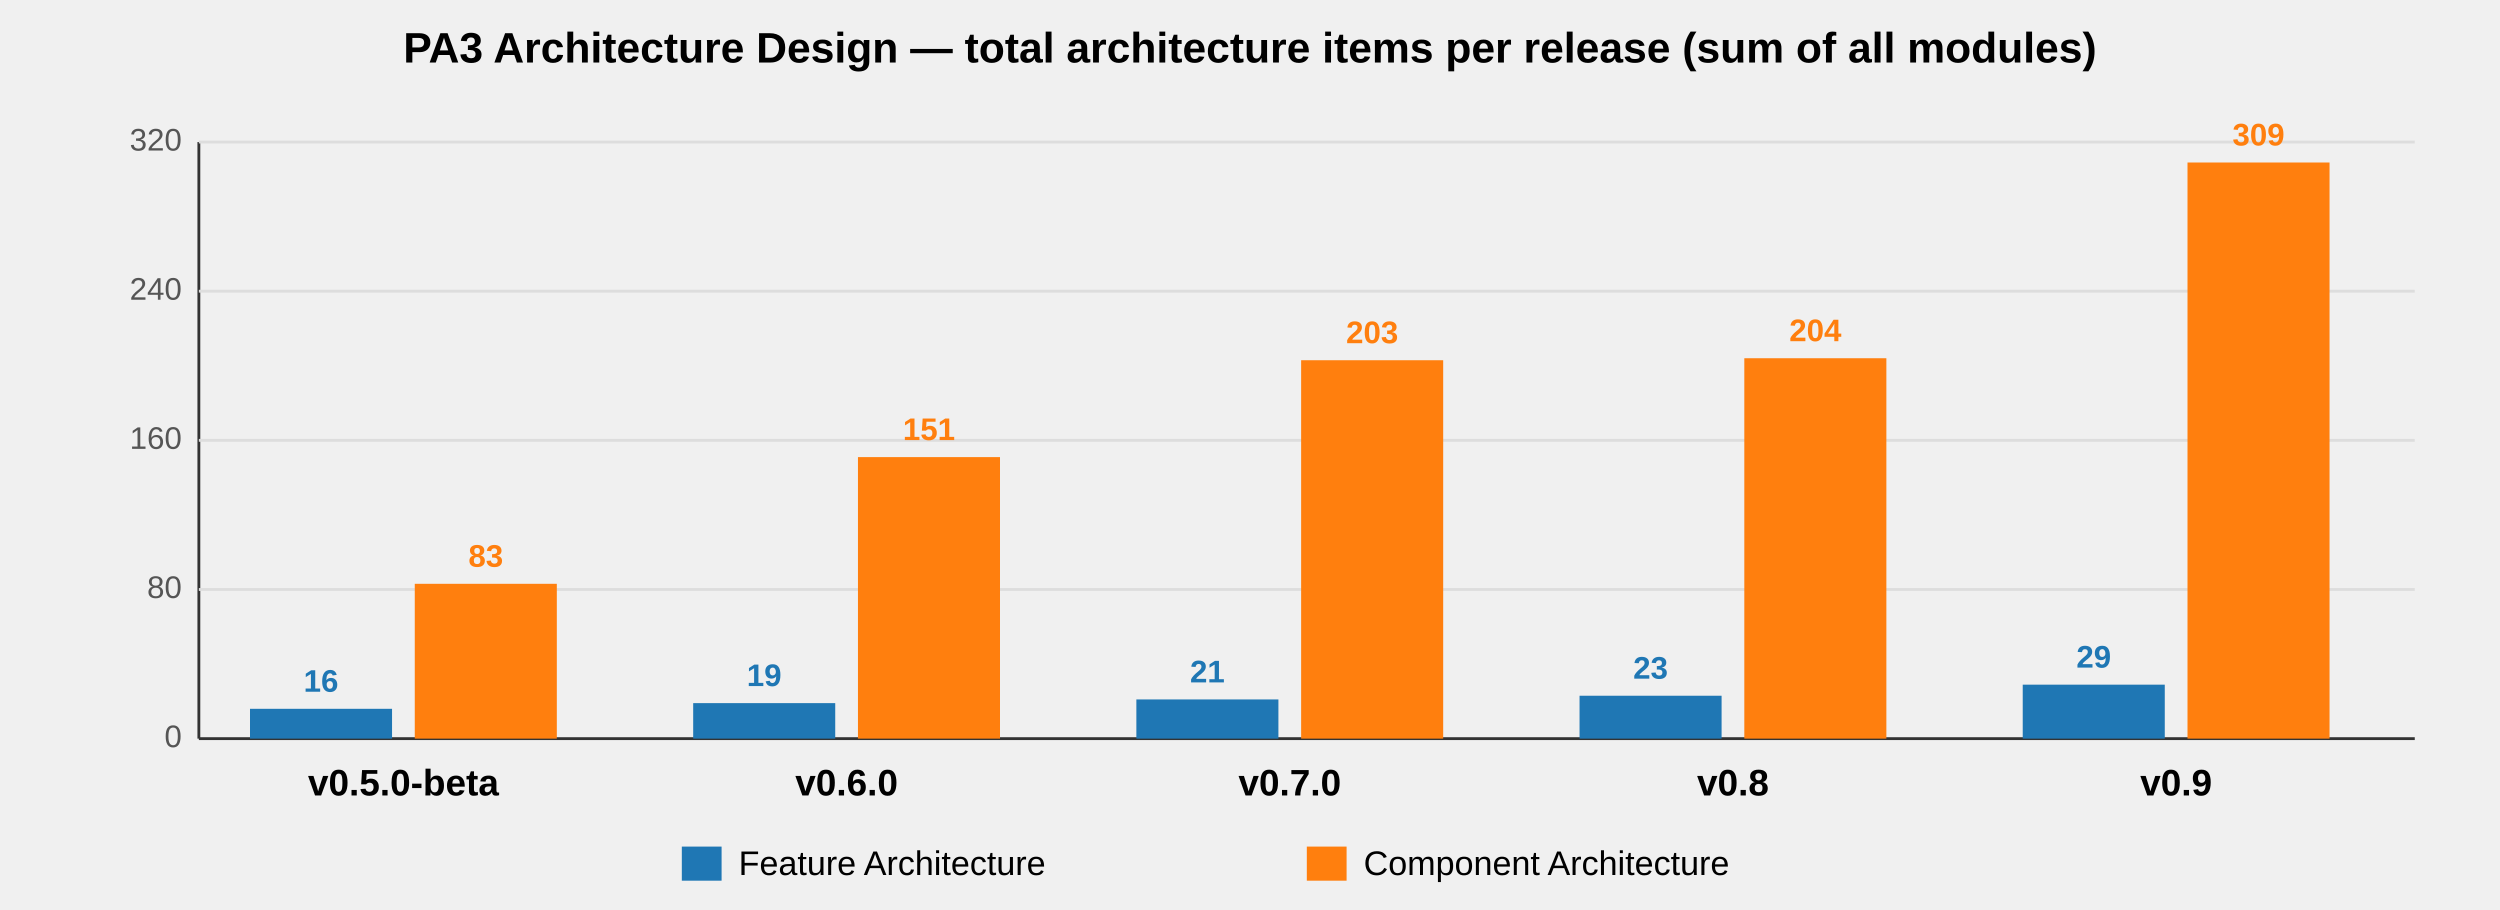
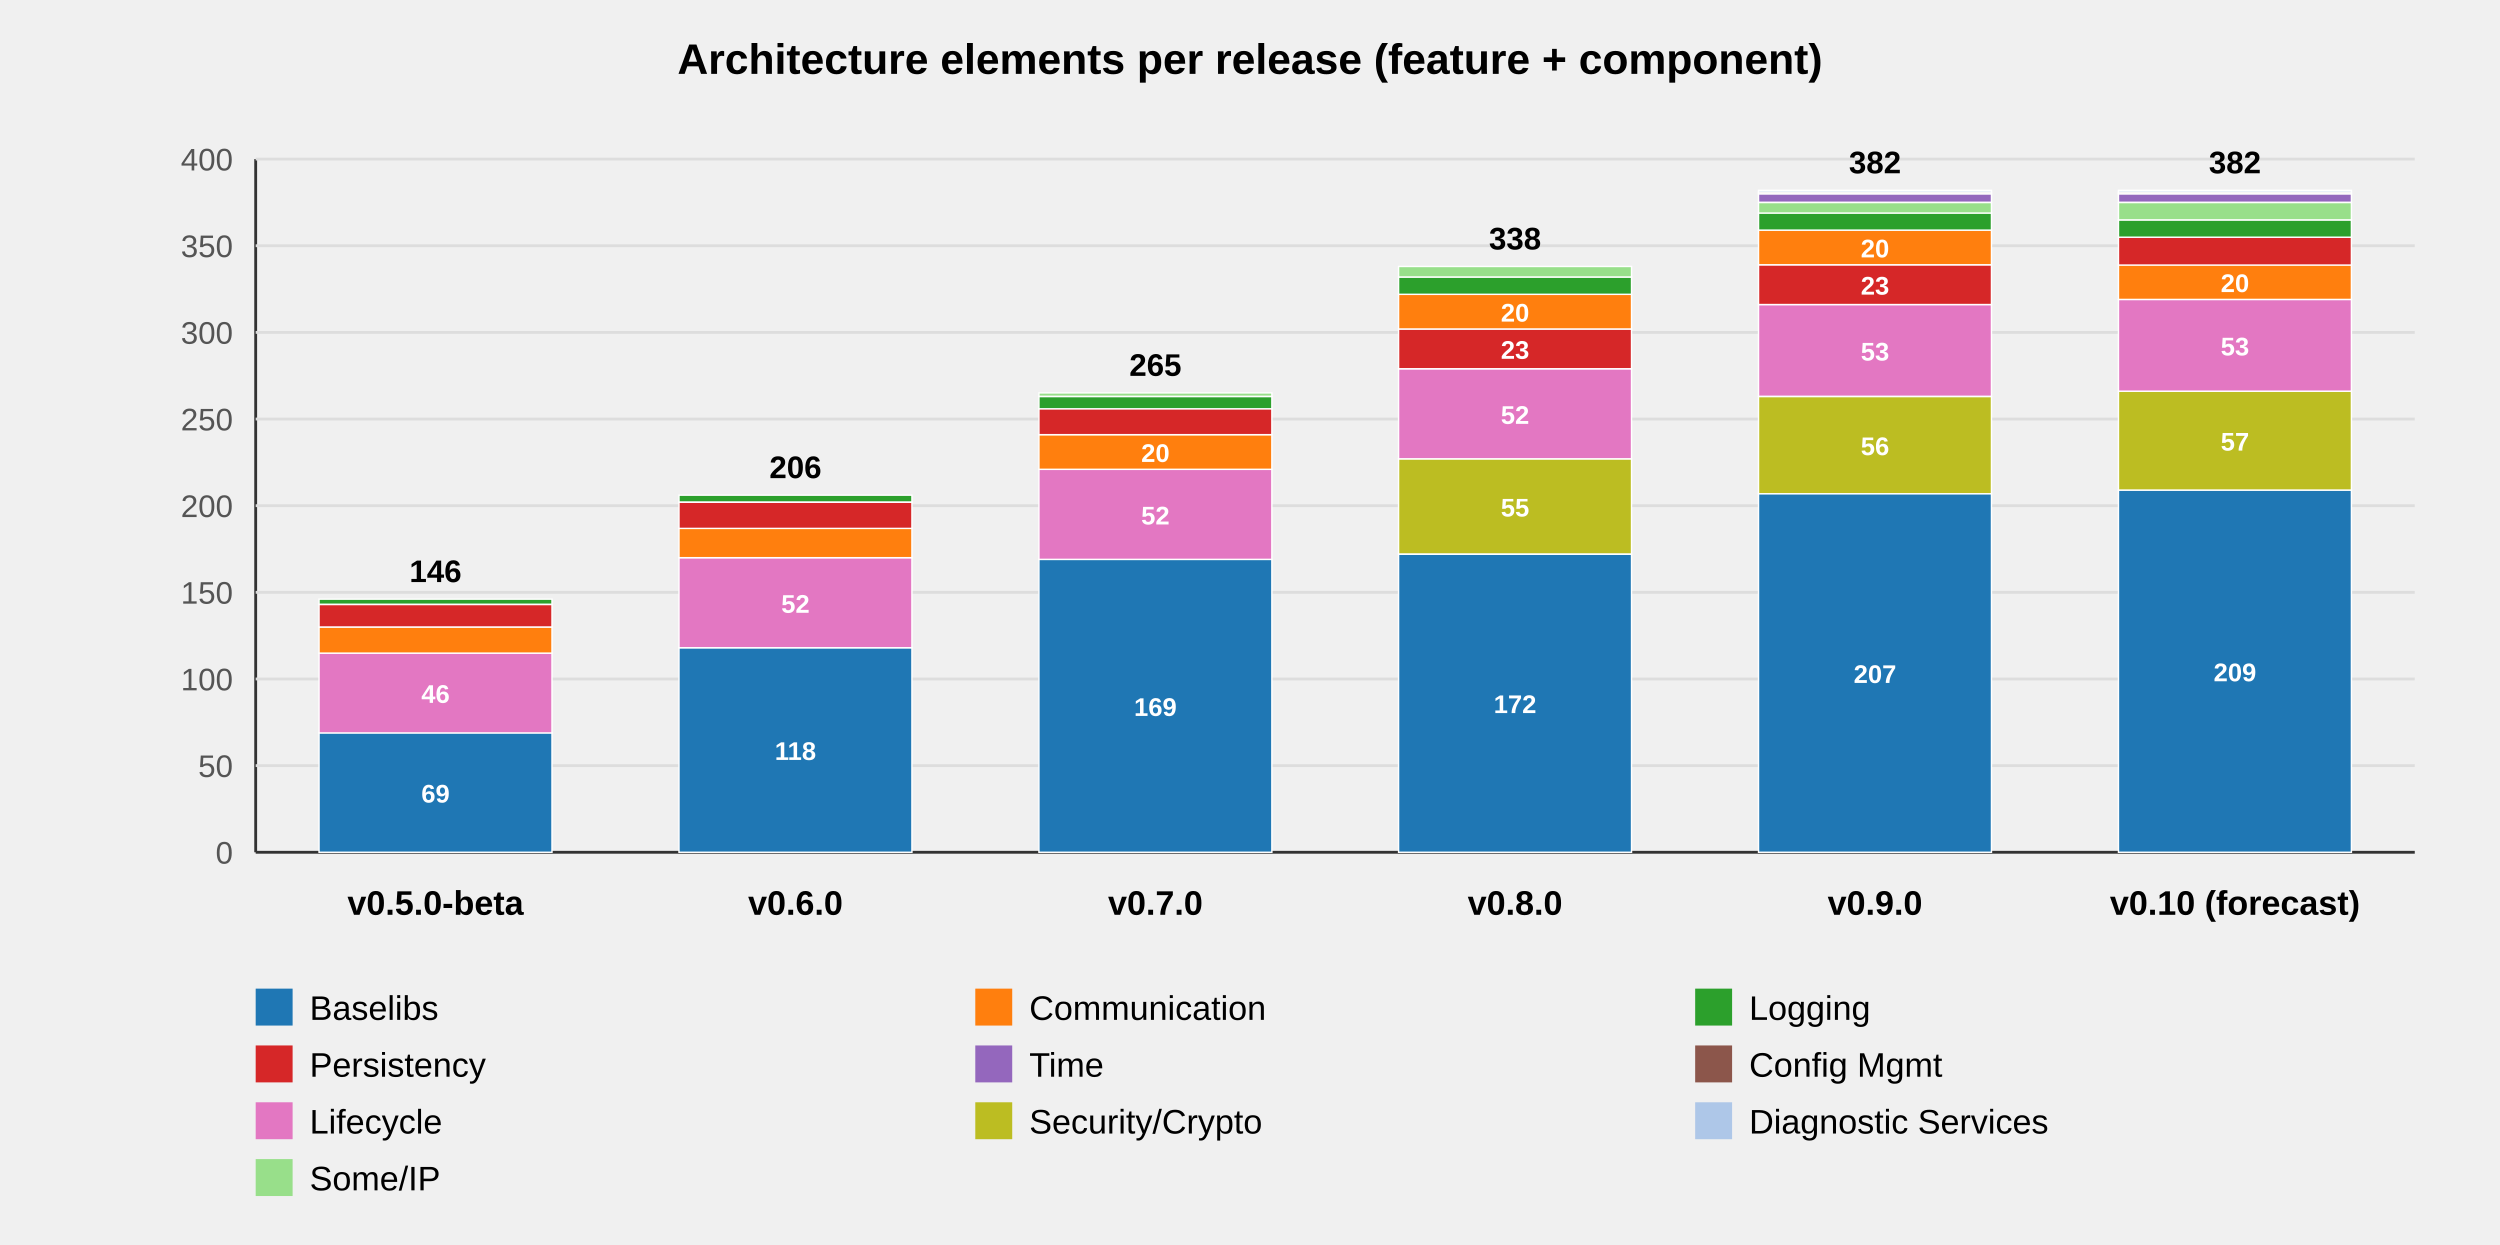
- <svg xmlns="http://www.w3.org/2000/svg" viewBox="0 0 880 320" font-family="Arial, sans-serif" font-size="13">
-   <text x="440" y="22" text-anchor="middle" font-size="15" font-weight="bold">
-     PA3 Architecture Design — total architecture items per release (sum of all modules)
-   </text>
-   <line x1="70" y1="50" x2="70" y2="260" stroke="#333" stroke-width="1" />
-   <line x1="70" y1="260" x2="850" y2="260" stroke="#333" stroke-width="1" />
-   <g stroke="#ddd" stroke-width="1">
-     <line x1="70" y1="207.5" x2="850" y2="207.5" />
-     <line x1="70" y1="155.0" x2="850" y2="155.0" />
-     <line x1="70" y1="102.5" x2="850" y2="102.5" />
-     <line x1="70" y1="50.0" x2="850" y2="50.0" />
+ <svg xmlns="http://www.w3.org/2000/svg" viewBox="0 0 880 438" font-family="Arial, sans-serif" font-size="13" role="img">
+   <text x="440" y="26" text-anchor="middle" font-size="15" font-weight="bold">Architecture elements per release (feature + component)</text>
+   <line x1="90" y1="56" x2="90" y2="300" stroke="#333" />
+   <line x1="90" y1="300" x2="850" y2="300" stroke="#333" />
+   <g stroke="#ddd">
+     <line x1="90" y1="269.5" x2="850" y2="269.5" />
+     <line x1="90" y1="239.0" x2="850" y2="239.0" />
+     <line x1="90" y1="208.5" x2="850" y2="208.5" />
+     <line x1="90" y1="178.0" x2="850" y2="178.0" />
+     <line x1="90" y1="147.5" x2="850" y2="147.5" />
+     <line x1="90" y1="117.0" x2="850" y2="117.0" />
+     <line x1="90" y1="86.5" x2="850" y2="86.5" />
+     <line x1="90" y1="56.0" x2="850" y2="56.0" />
  </g>
  <g fill="#555" text-anchor="end" font-size="11">
-     <text x="64" y="263">0</text>
-     <text x="64" y="210.5">80</text>
-     <text x="64" y="158.0">160</text>
-     <text x="64" y="105.5">240</text>
-     <text x="64" y="53.0">320</text>
+     <text x="82" y="304.0">0</text>
+     <text x="82" y="273.5">50</text>
+     <text x="82" y="243.0">100</text>
+     <text x="82" y="212.5">150</text>
+     <text x="82" y="182.0">200</text>
+     <text x="82" y="151.5">250</text>
+     <text x="82" y="121.0">300</text>
+     <text x="82" y="90.5">350</text>
+     <text x="82" y="60.0">400</text>
  </g>
-   <g>
-     <rect x="88" y="249.5" width="50" height="10.5" fill="#1f77b4" />
-     <rect x="146" y="205.5" width="50" height="54.5" fill="#ff7f0e" />
-     <text x="113" y="243.5" text-anchor="middle" font-size="11" fill="#1f77b4" font-weight="bold">16</text>
-     <text x="171" y="199.5" text-anchor="middle" font-size="11" fill="#ff7f0e" font-weight="bold">83</text>
-     <text x="142" y="280" text-anchor="middle" font-weight="bold">v0.5.0-beta</text>
-   </g>
-   <g>
-     <rect x="244" y="247.5" width="50" height="12.5" fill="#1f77b4" />
-     <rect x="302" y="160.9" width="50" height="99.1" fill="#ff7f0e" />
-     <text x="269" y="241.5" text-anchor="middle" font-size="11" fill="#1f77b4" font-weight="bold">19</text>
-     <text x="327" y="154.9" text-anchor="middle" font-size="11" fill="#ff7f0e" font-weight="bold">151</text>
-     <text x="298" y="280" text-anchor="middle" font-weight="bold">v0.6.0</text>
-   </g>
-   <g>
-     <rect x="400" y="246.2" width="50" height="13.8" fill="#1f77b4" />
-     <rect x="458" y="126.8" width="50" height="133.2" fill="#ff7f0e" />
-     <text x="425" y="240.2" text-anchor="middle" font-size="11" fill="#1f77b4" font-weight="bold">21</text>
-     <text x="483" y="120.8" text-anchor="middle" font-size="11" fill="#ff7f0e" font-weight="bold">203</text>
-     <text x="454" y="280" text-anchor="middle" font-weight="bold">v0.7.0</text>
-   </g>
-   <g>
-     <rect x="556" y="244.9" width="50" height="15.1" fill="#1f77b4" />
-     <rect x="614" y="126.1" width="50" height="133.9" fill="#ff7f0e" />
-     <text x="581" y="238.9" text-anchor="middle" font-size="11" fill="#1f77b4" font-weight="bold">23</text>
-     <text x="639" y="120.1" text-anchor="middle" font-size="11" fill="#ff7f0e" font-weight="bold">204</text>
-     <text x="610" y="280" text-anchor="middle" font-weight="bold">v0.8</text>
-   </g>
-   <g>
-     <rect x="712" y="241.0" width="50" height="19.0" fill="#1f77b4" />
-     <rect x="770" y="57.2" width="50" height="202.8" fill="#ff7f0e" />
-     <text x="737" y="235.0" text-anchor="middle" font-size="11" fill="#1f77b4" font-weight="bold">29</text>
-     <text x="795" y="51.2" text-anchor="middle" font-size="11" fill="#ff7f0e" font-weight="bold">309</text>
-     <text x="766" y="280" text-anchor="middle" font-weight="bold">v0.9</text>
-   </g>
+   <rect x="112.3" y="257.9" width="82" height="42.1" fill="#1f77b4" stroke="#fff" stroke-width="0.5" />
+   <text x="153.3" y="282.5" text-anchor="middle" font-size="9" fill="#fff" font-weight="bold">69</text>
+   <rect x="112.3" y="229.9" width="82" height="28.1" fill="#e377c2" stroke="#fff" stroke-width="0.5" />
+   <text x="153.3" y="247.4" text-anchor="middle" font-size="9" fill="#fff" font-weight="bold">46</text>
+   <rect x="112.3" y="220.7" width="82" height="9.2" fill="#ff7f0e" stroke="#fff" stroke-width="0.5" />
+   <rect x="112.3" y="212.8" width="82" height="7.9" fill="#d62728" stroke="#fff" stroke-width="0.5" />
+   <rect x="112.3" y="210.9" width="82" height="1.8" fill="#2ca02c" stroke="#fff" stroke-width="0.5" />
+   <text x="153.3" y="204.9" text-anchor="middle" font-size="11" font-weight="bold">146</text>
+   <text x="153.3" y="322" text-anchor="middle" font-weight="bold" font-size="12">v0.5.0-beta</text>
+   <rect x="239.0" y="228.0" width="82" height="72.0" fill="#1f77b4" stroke="#fff" stroke-width="0.5" />
+   <text x="280.0" y="267.5" text-anchor="middle" font-size="9" fill="#fff" font-weight="bold">118</text>
+   <rect x="239.0" y="196.3" width="82" height="31.7" fill="#e377c2" stroke="#fff" stroke-width="0.5" />
+   <text x="280.0" y="215.7" text-anchor="middle" font-size="9" fill="#fff" font-weight="bold">52</text>
+   <rect x="239.0" y="185.9" width="82" height="10.4" fill="#ff7f0e" stroke="#fff" stroke-width="0.5" />
+   <rect x="239.0" y="176.8" width="82" height="9.2" fill="#d62728" stroke="#fff" stroke-width="0.5" />
+   <rect x="239.0" y="174.3" width="82" height="2.4" fill="#2ca02c" stroke="#fff" stroke-width="0.5" />
+   <text x="280.0" y="168.3" text-anchor="middle" font-size="11" font-weight="bold">206</text>
+   <text x="280.0" y="322" text-anchor="middle" font-weight="bold" font-size="12">v0.6.0</text>
+   <rect x="365.7" y="196.9" width="82" height="103.1" fill="#1f77b4" stroke="#fff" stroke-width="0.5" />
+   <text x="406.7" y="252.0" text-anchor="middle" font-size="9" fill="#fff" font-weight="bold">169</text>
+   <rect x="365.7" y="165.2" width="82" height="31.7" fill="#e377c2" stroke="#fff" stroke-width="0.5" />
+   <text x="406.7" y="184.6" text-anchor="middle" font-size="9" fill="#fff" font-weight="bold">52</text>
+   <rect x="365.7" y="153.0" width="82" height="12.2" fill="#ff7f0e" stroke="#fff" stroke-width="0.5" />
+   <text x="406.7" y="162.6" text-anchor="middle" font-size="9" fill="#fff" font-weight="bold">20</text>
+   <rect x="365.7" y="143.8" width="82" height="9.2" fill="#d62728" stroke="#fff" stroke-width="0.5" />
+   <rect x="365.7" y="139.6" width="82" height="4.3" fill="#2ca02c" stroke="#fff" stroke-width="0.5" />
+   <rect x="365.7" y="138.3" width="82" height="1.2" fill="#98df8a" stroke="#fff" stroke-width="0.5" />
+   <text x="406.7" y="132.3" text-anchor="middle" font-size="11" font-weight="bold">265</text>
+   <text x="406.7" y="322" text-anchor="middle" font-weight="bold" font-size="12">v0.7.0</text>
+   <rect x="492.3" y="195.1" width="82" height="104.9" fill="#1f77b4" stroke="#fff" stroke-width="0.5" />
+   <text x="533.3" y="251.0" text-anchor="middle" font-size="9" fill="#fff" font-weight="bold">172</text>
+   <rect x="492.3" y="161.5" width="82" height="33.5" fill="#bcbd22" stroke="#fff" stroke-width="0.5" />
+   <text x="533.3" y="181.8" text-anchor="middle" font-size="9" fill="#fff" font-weight="bold">55</text>
+   <rect x="492.3" y="129.8" width="82" height="31.7" fill="#e377c2" stroke="#fff" stroke-width="0.5" />
+   <text x="533.3" y="149.2" text-anchor="middle" font-size="9" fill="#fff" font-weight="bold">52</text>
+   <rect x="492.3" y="115.8" width="82" height="14.0" fill="#d62728" stroke="#fff" stroke-width="0.5" />
+   <text x="533.3" y="126.3" text-anchor="middle" font-size="9" fill="#fff" font-weight="bold">23</text>
+   <rect x="492.3" y="103.6" width="82" height="12.2" fill="#ff7f0e" stroke="#fff" stroke-width="0.5" />
+   <text x="533.3" y="113.2" text-anchor="middle" font-size="9" fill="#fff" font-weight="bold">20</text>
+   <rect x="492.3" y="97.5" width="82" height="6.1" fill="#2ca02c" stroke="#fff" stroke-width="0.5" />
+   <rect x="492.3" y="93.8" width="82" height="3.7" fill="#98df8a" stroke="#fff" stroke-width="0.5" />
+   <text x="533.3" y="87.8" text-anchor="middle" font-size="11" font-weight="bold">338</text>
+   <text x="533.3" y="322" text-anchor="middle" font-weight="bold" font-size="12">v0.8.0</text>
+   <rect x="619.0" y="173.7" width="82" height="126.3" fill="#1f77b4" stroke="#fff" stroke-width="0.5" />
+   <text x="660.0" y="240.4" text-anchor="middle" font-size="9" fill="#fff" font-weight="bold">207</text>
+   <rect x="619.0" y="139.6" width="82" height="34.2" fill="#bcbd22" stroke="#fff" stroke-width="0.5" />
+   <text x="660.0" y="160.2" text-anchor="middle" font-size="9" fill="#fff" font-weight="bold">56</text>
+   <rect x="619.0" y="107.2" width="82" height="32.3" fill="#e377c2" stroke="#fff" stroke-width="0.5" />
+   <text x="660.0" y="126.9" text-anchor="middle" font-size="9" fill="#fff" font-weight="bold">53</text>
+   <rect x="619.0" y="93.2" width="82" height="14.0" fill="#d62728" stroke="#fff" stroke-width="0.5" />
+   <text x="660.0" y="103.7" text-anchor="middle" font-size="9" fill="#fff" font-weight="bold">23</text>
+   <rect x="619.0" y="81.0" width="82" height="12.2" fill="#ff7f0e" stroke="#fff" stroke-width="0.5" />
+   <text x="660.0" y="90.6" text-anchor="middle" font-size="9" fill="#fff" font-weight="bold">20</text>
+   <rect x="619.0" y="74.9" width="82" height="6.1" fill="#2ca02c" stroke="#fff" stroke-width="0.5" />
+   <rect x="619.0" y="71.3" width="82" height="3.7" fill="#98df8a" stroke="#fff" stroke-width="0.5" />
+   <rect x="619.0" y="68.2" width="82" height="3.0" fill="#9467bd" stroke="#fff" stroke-width="0.5" />
+   <rect x="619.0" y="67.6" width="82" height="0.6" fill="#8c564b" stroke="#fff" stroke-width="0.5" />
+   <rect x="619.0" y="67.0" width="82" height="0.6" fill="#aec7e8" stroke="#fff" stroke-width="0.5" />
+   <text x="660.0" y="61.0" text-anchor="middle" font-size="11" font-weight="bold">382</text>
+   <text x="660.0" y="322" text-anchor="middle" font-weight="bold" font-size="12">v0.9.0</text>
+   <rect x="745.7" y="172.5" width="82" height="127.5" fill="#1f77b4" stroke="#fff" stroke-width="0.5" />
+   <text x="786.7" y="239.8" text-anchor="middle" font-size="9" fill="#fff" font-weight="bold">209</text>
+   <rect x="745.7" y="137.7" width="82" height="34.8" fill="#bcbd22" stroke="#fff" stroke-width="0.5" />
+   <text x="786.7" y="158.6" text-anchor="middle" font-size="9" fill="#fff" font-weight="bold">57</text>
+   <rect x="745.7" y="105.4" width="82" height="32.3" fill="#e377c2" stroke="#fff" stroke-width="0.5" />
+   <text x="786.7" y="125.1" text-anchor="middle" font-size="9" fill="#fff" font-weight="bold">53</text>
+   <rect x="745.7" y="93.2" width="82" height="12.2" fill="#ff7f0e" stroke="#fff" stroke-width="0.5" />
+   <text x="786.7" y="102.8" text-anchor="middle" font-size="9" fill="#fff" font-weight="bold">20</text>
+   <rect x="745.7" y="83.5" width="82" height="9.8" fill="#d62728" stroke="#fff" stroke-width="0.5" />
+   <rect x="745.7" y="77.4" width="82" height="6.1" fill="#2ca02c" stroke="#fff" stroke-width="0.5" />
+   <rect x="745.7" y="71.3" width="82" height="6.1" fill="#98df8a" stroke="#fff" stroke-width="0.5" />
+   <rect x="745.7" y="68.2" width="82" height="3.0" fill="#9467bd" stroke="#fff" stroke-width="0.5" />
+   <rect x="745.7" y="67.6" width="82" height="0.6" fill="#8c564b" stroke="#fff" stroke-width="0.5" />
+   <rect x="745.7" y="67.0" width="82" height="0.6" fill="#aec7e8" stroke="#fff" stroke-width="0.5" />
+   <text x="786.7" y="61.0" text-anchor="middle" font-size="11" font-weight="bold">382</text>
+   <text x="786.7" y="322" text-anchor="middle" font-weight="bold" font-size="12">v0.10 (forecast)</text>
  <g font-size="12">
-     <rect x="240" y="298" width="14" height="12" fill="#1f77b4" />
-     <text x="260" y="308">Feature Architecture</text>
-     <rect x="460" y="298" width="14" height="12" fill="#ff7f0e" />
-     <text x="480" y="308">Component Architecture</text>
+     <rect x="90.0" y="348" width="13" height="13" fill="#1f77b4" />
+     <text x="109.0" y="359">Baselibs</text>
+     <rect x="343.3" y="348" width="13" height="13" fill="#ff7f0e" />
+     <text x="362.3" y="359">Communication</text>
+     <rect x="596.7" y="348" width="13" height="13" fill="#2ca02c" />
+     <text x="615.7" y="359">Logging</text>
+     <rect x="90.0" y="368" width="13" height="13" fill="#d62728" />
+     <text x="109.0" y="379">Persistency</text>
+     <rect x="343.3" y="368" width="13" height="13" fill="#9467bd" />
+     <text x="362.3" y="379">Time</text>
+     <rect x="596.7" y="368" width="13" height="13" fill="#8c564b" />
+     <text x="615.7" y="379">Config Mgmt</text>
+     <rect x="90.0" y="388" width="13" height="13" fill="#e377c2" />
+     <text x="109.0" y="399">Lifecycle</text>
+     <rect x="343.3" y="388" width="13" height="13" fill="#bcbd22" />
+     <text x="362.3" y="399">Security/Crypto</text>
+     <rect x="596.7" y="388" width="13" height="13" fill="#aec7e8" />
+     <text x="615.7" y="399">Diagnostic Services</text>
+     <rect x="90.0" y="408" width="13" height="13" fill="#98df8a" />
+     <text x="109.0" y="419">Some/IP</text>
  </g>
</svg>
